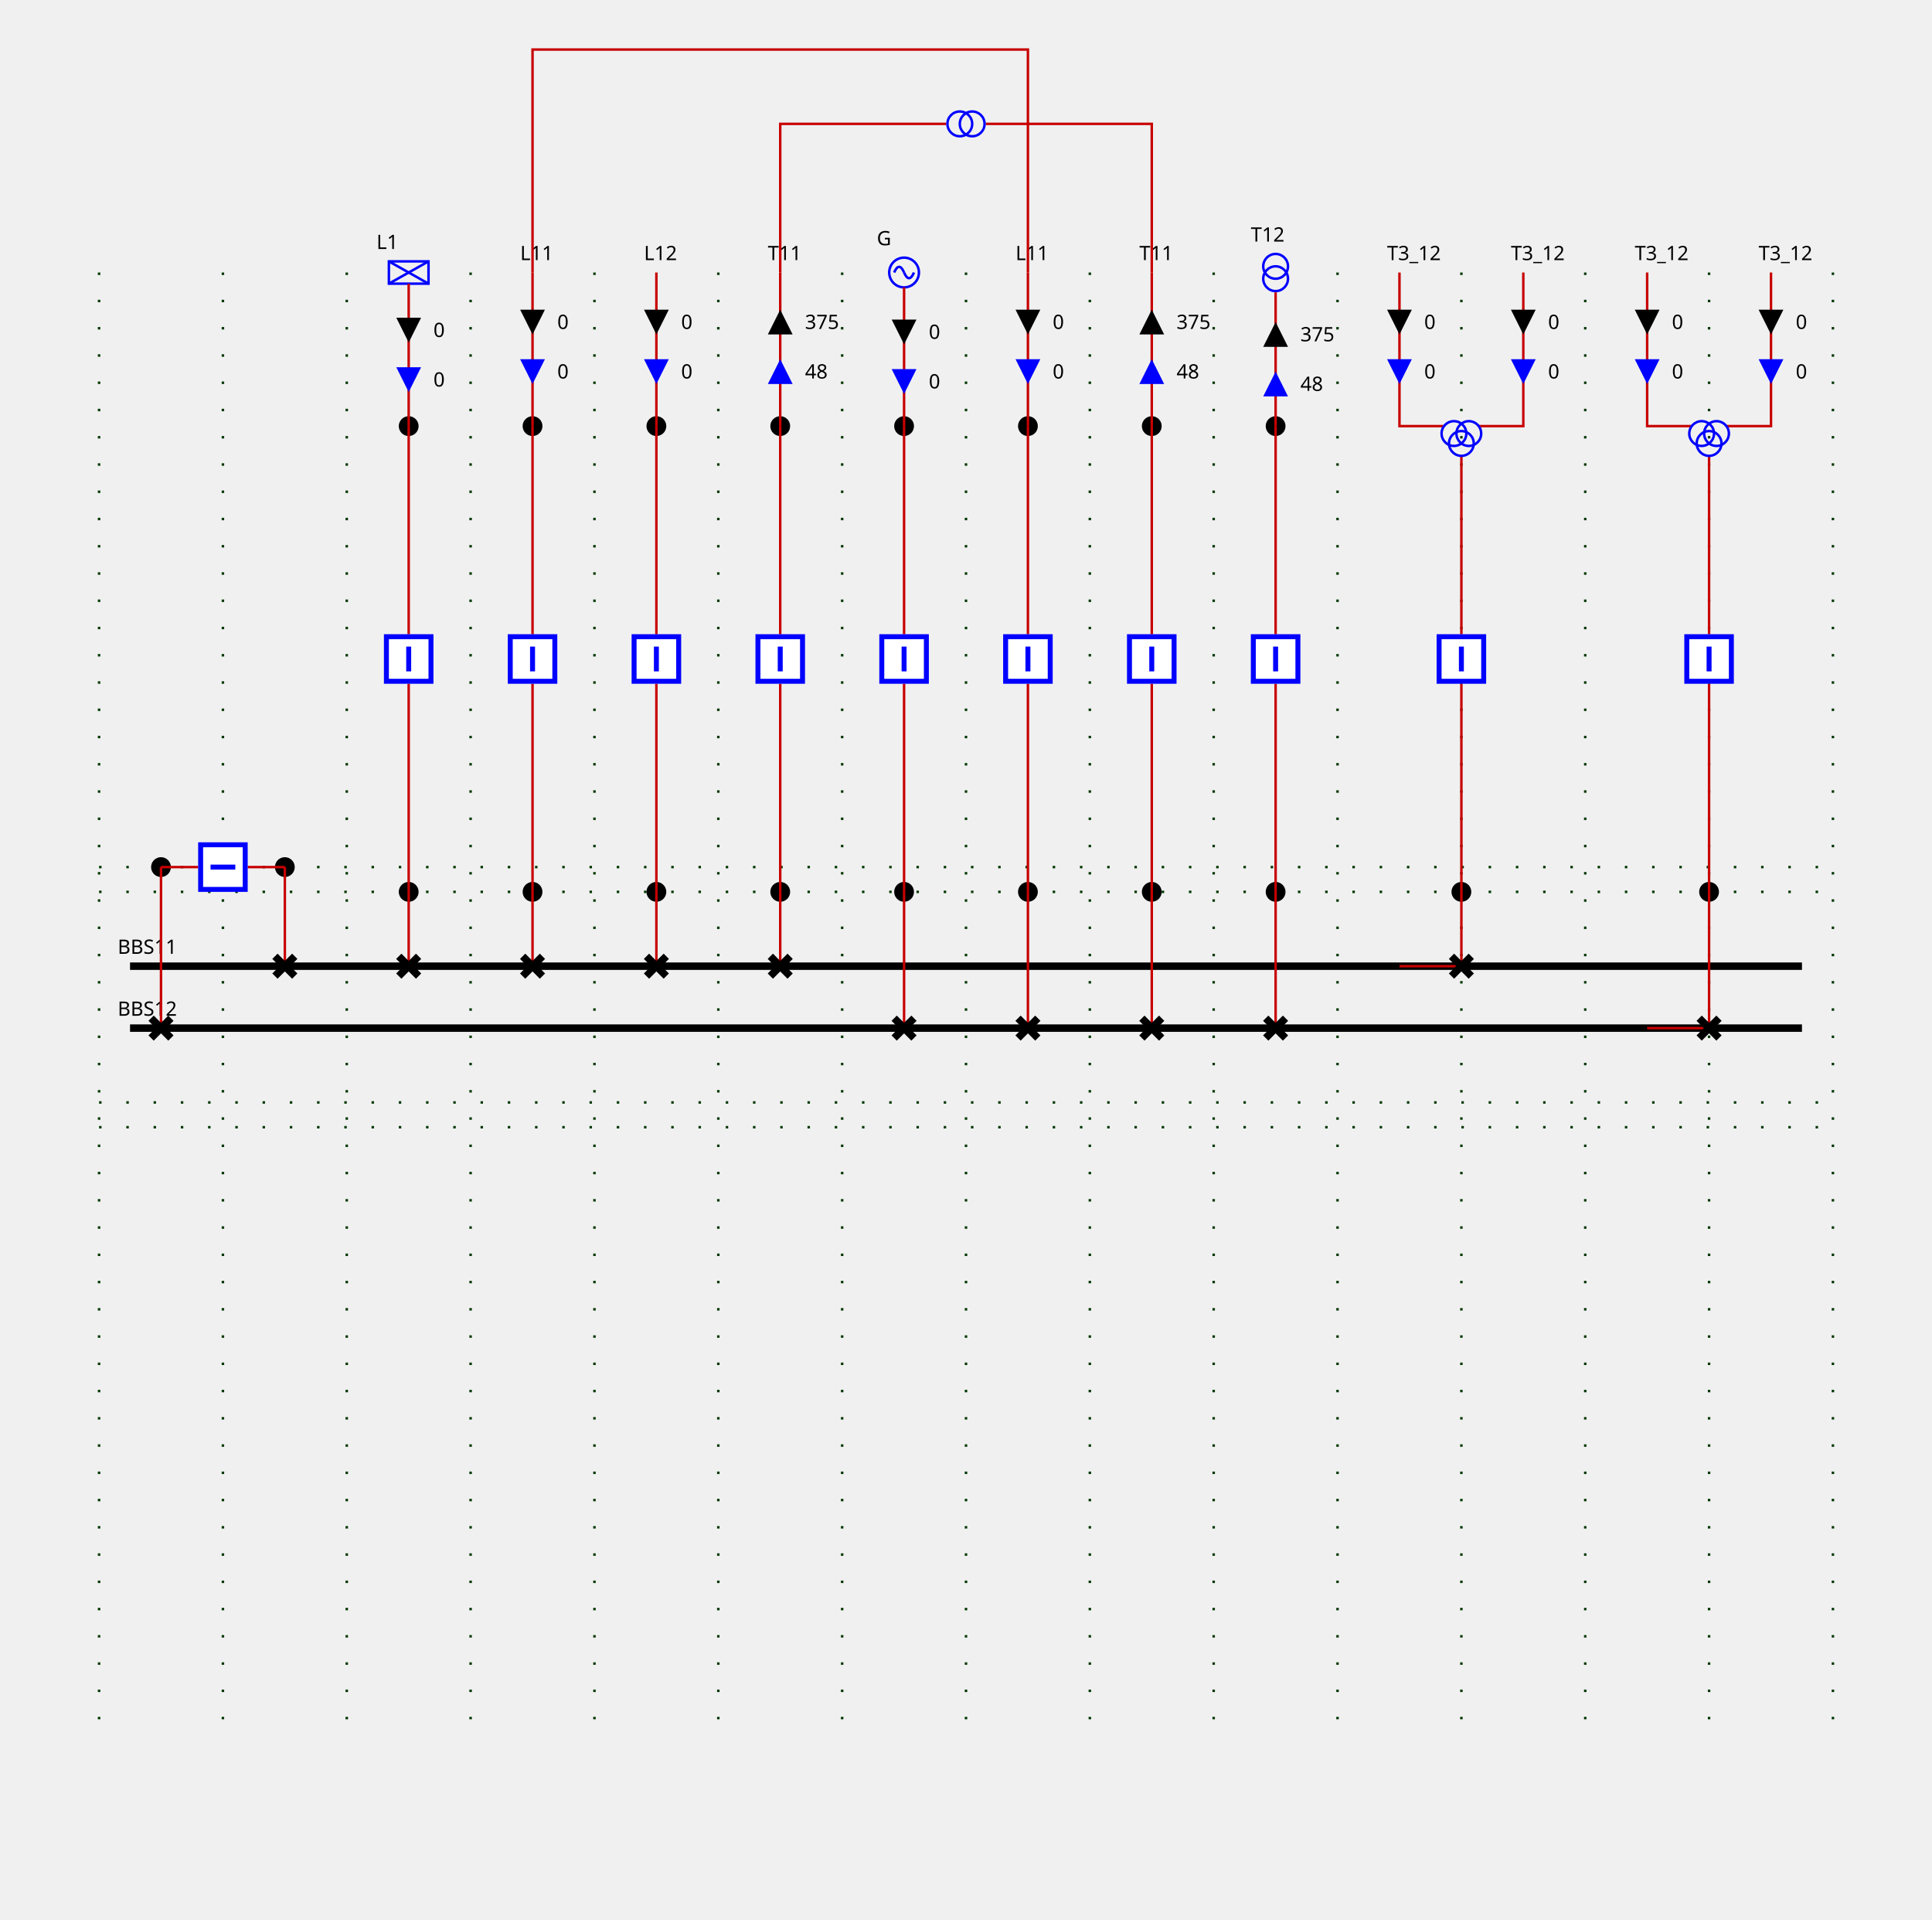
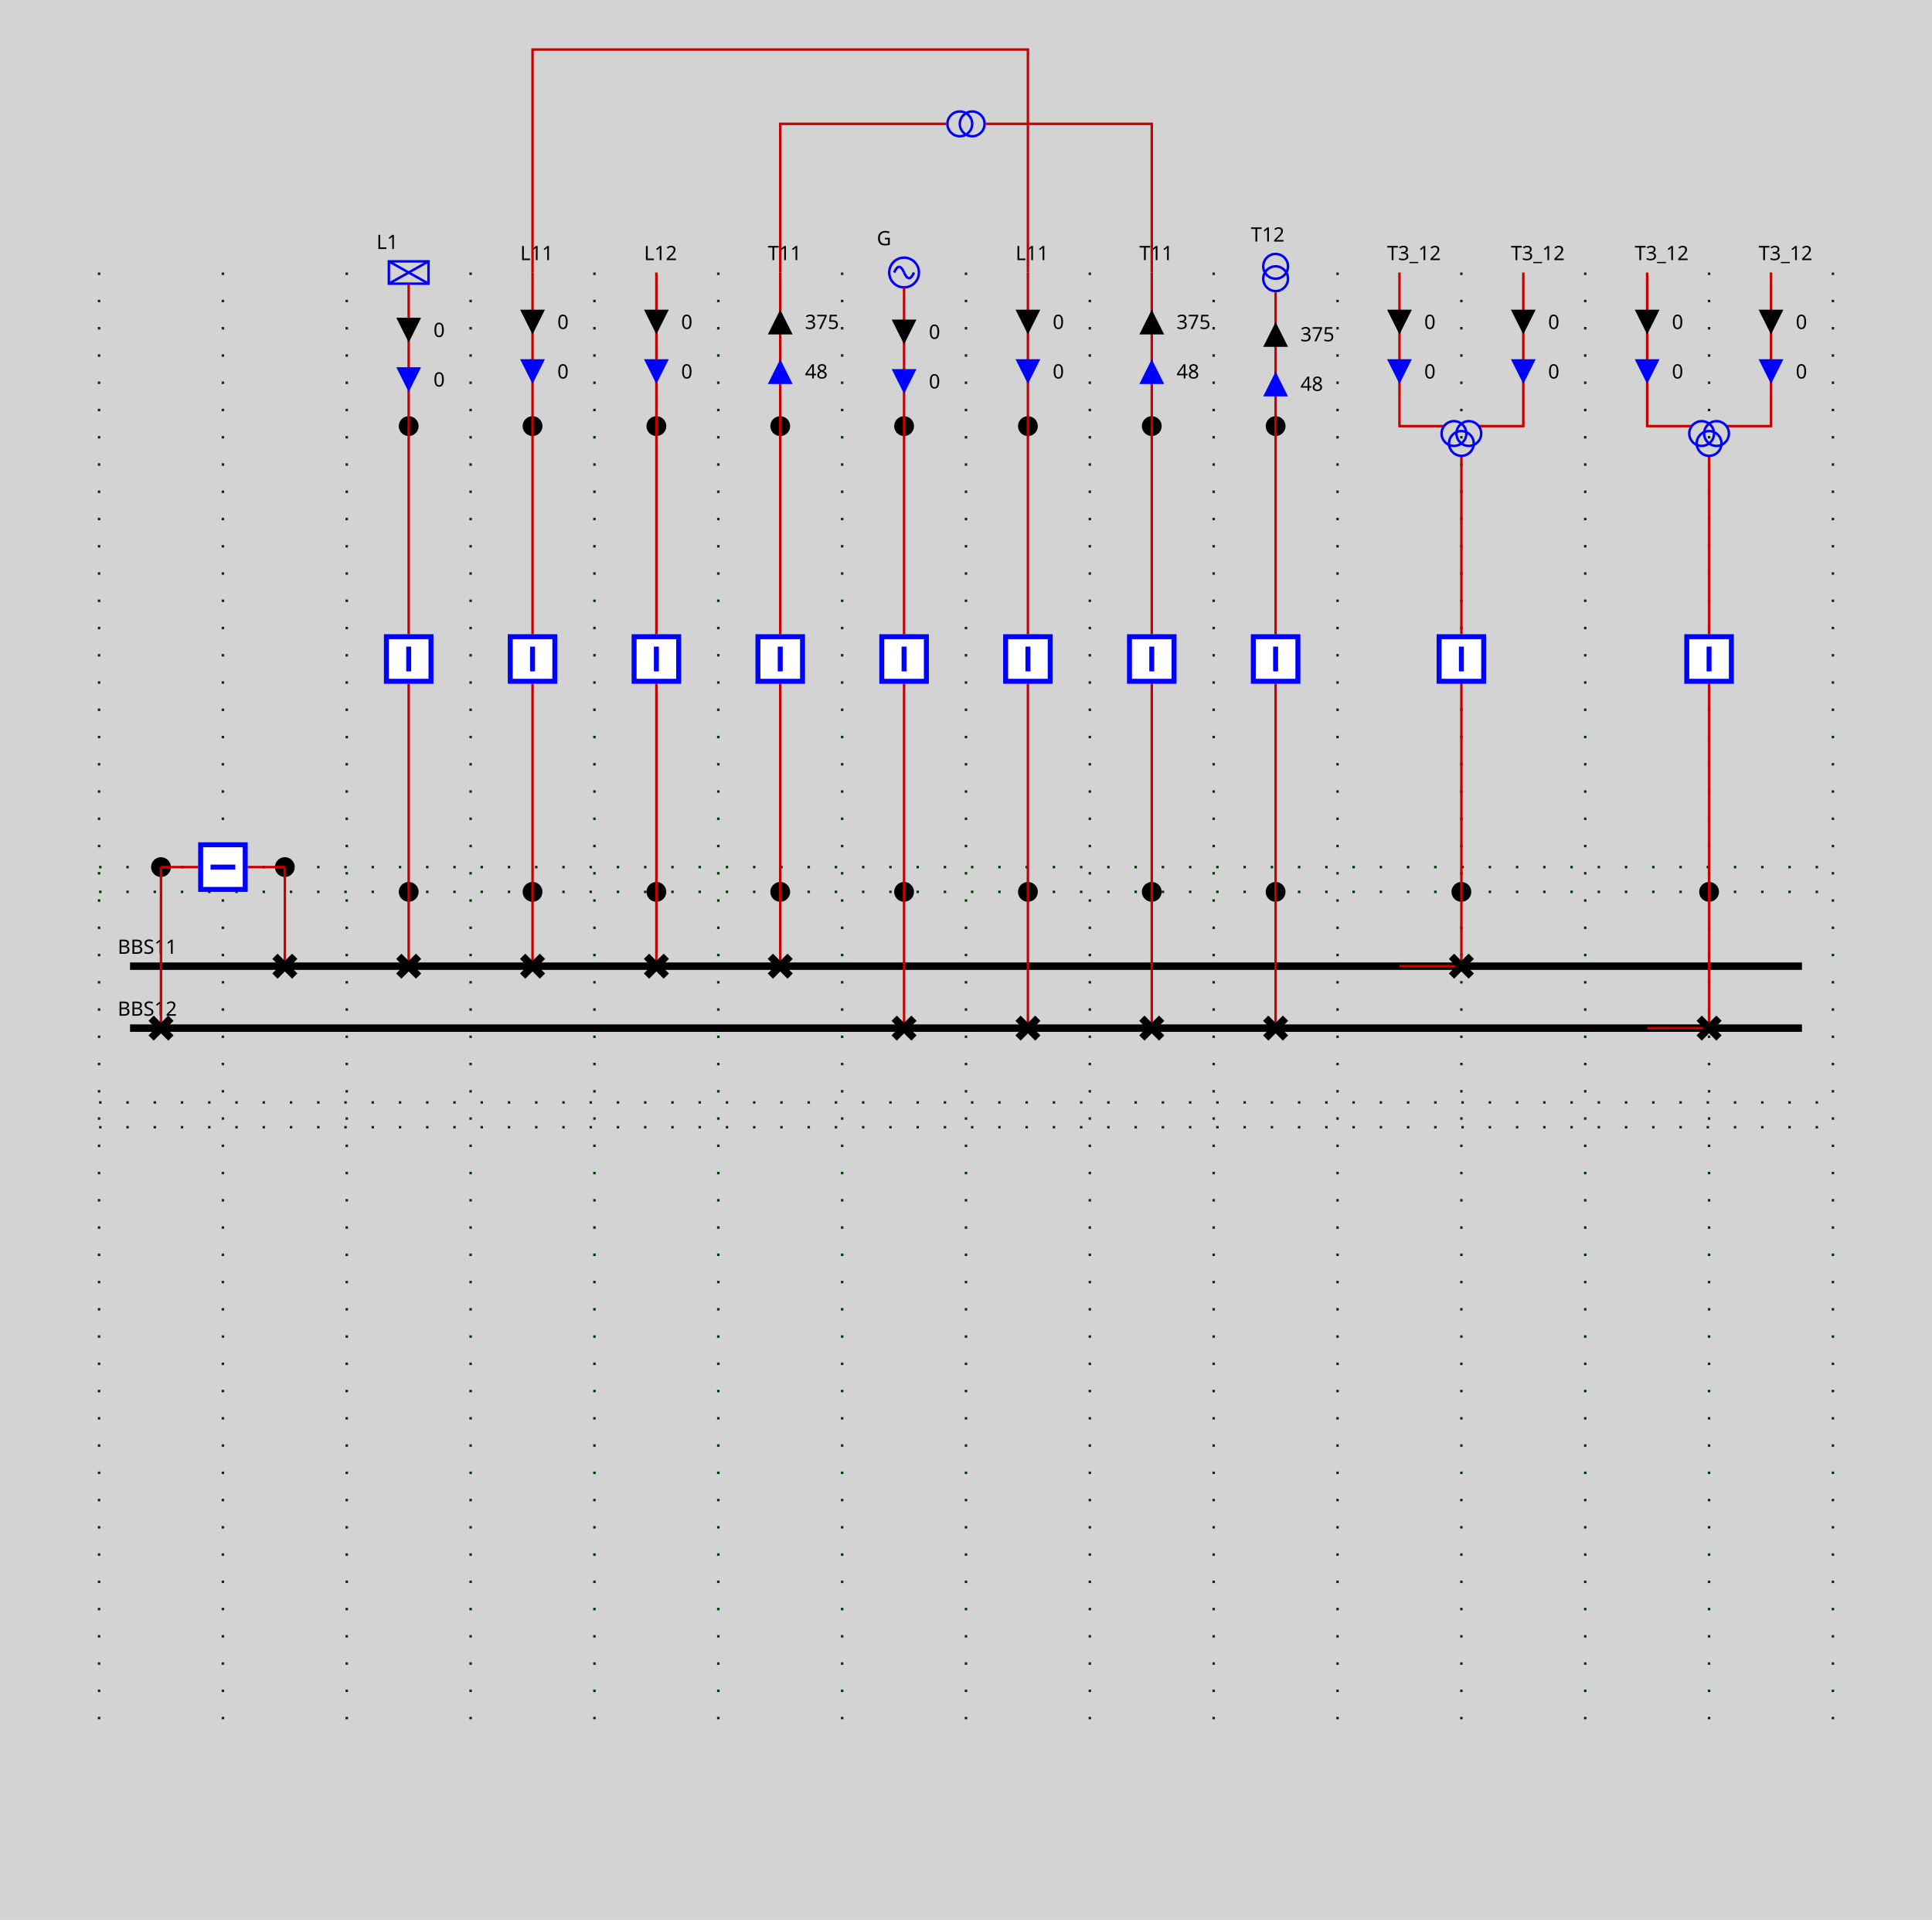
<svg xmlns="http://www.w3.org/2000/svg" height="775.0" viewBox="0 0 780.0 775.0" width="780.0">
  <style>
        
.sld-up .sld-arrow-down {visibility: hidden}
.sld-down .sld-arrow-up {visibility: hidden}
.sld-closed .sld-sw-open {visibility: hidden}
.sld-open .sld-sw-closed {visibility: hidden}
.sld-hidden-node {visibility: hidden}
polyline {fill: none}
.sld-top-feeder .sld-label {dominant-baseline: auto}
.sld-bottom-feeder .sld-label {dominant-baseline: hanging}
.sld-arrow-p .sld-label {dominant-baseline: middle}
.sld-arrow-q .sld-label {dominant-baseline: middle}
.sld-constant-color {stroke: blue; fill: none}
.sld-wire.sld-constant-color {stroke: #c80000}
.sld-node.sld-constant-color {stroke: none; fill: black}
.sld-bus-connection.sld-constant-color {stroke: black}
.sld-busbar-section.sld-constant-color {stroke: black}
.sld-disconnector.sld-constant-color {stroke: black}
.sld-label {stroke: none; fill: black}
+ .sld-frame {fill: lightgrey}
.sld-busbar-section {stroke-width: 3}
.sld-breaker {stroke-width: 2; fill:white}
.sld-disconnector {stroke-width: 3}
.sld-bus-connection {stroke-width: 4}
.sld-vsc {font-size: 7.43px}
.sld-grid {stroke: #003700; stroke-dasharray: 1,10}
.sld-arrow-p {fill:black}
.sld-arrow-q {fill:blue}
.sld-label {font: 8px "Verdana"}
.sld-graph-label {font: 12px "Verdana"}
.sld-flash {stroke: none; fill: black}
.sld-lock {stroke: none; fill: black}


    </style>
+   <rect class="sld-frame" height="100%" width="100%" />
  <g>
    <g class="sld-grid" id="GRID_VL1">
      <line x1="40.0" x2="40.0" y1="110.0" y2="695.0" />
      <line x1="90.0" x2="90.0" y1="110.0" y2="695.0" />
      <line x1="140.0" x2="140.0" y1="110.0" y2="695.0" />
      <line x1="190.0" x2="190.0" y1="110.0" y2="695.0" />
      <line x1="240.0" x2="240.0" y1="110.0" y2="695.0" />
      <line x1="290.0" x2="290.0" y1="110.0" y2="695.0" />
      <line x1="340.0" x2="340.0" y1="110.0" y2="695.0" />
      <line x1="390.0" x2="390.0" y1="110.0" y2="695.0" />
      <line x1="440.0" x2="440.0" y1="110.0" y2="695.0" />
      <line x1="490.0" x2="490.0" y1="110.0" y2="695.0" />
      <line x1="540.0" x2="540.0" y1="110.0" y2="695.0" />
      <line x1="590.0" x2="590.0" y1="110.0" y2="695.0" />
      <line x1="640.0" x2="640.0" y1="110.0" y2="695.0" />
      <line x1="690.0" x2="690.0" y1="110.0" y2="695.0" />
      <line x1="740.0" x2="740.0" y1="110.0" y2="695.0" />
      <line x1="40.0" x2="740.0" y1="360.0" y2="360.0" />
      <line x1="40.0" x2="740.0" y1="445.0" y2="445.0" />
      <line x1="40.0" x2="740.0" y1="350.0" y2="350.0" />
      <line x1="40.0" x2="740.0" y1="455.0" y2="455.0" />
    </g>
    <g class="sld-busbar-section sld-constant-color" id="idBBS11" transform="translate(52.5,390.0)">
      <line x1="0" x2="675.0" y1="0" y2="0" />
      <text class="sld-label" id="BBS11_NW_LABEL" x="-5.0" y="-5.0">BBS11</text>
    </g>
    <g class="sld-busbar-section sld-constant-color" id="idBBS12" transform="translate(52.5,415.0)">
      <line x1="0" x2="675.0" y1="0" y2="0" />
      <text class="sld-label" id="BBS12_NW_LABEL" x="-5.0" y="-5.0">BBS12</text>
    </g>
    <g class="cell idINTERN_32_0" id="idINTERN_32_0">
      <g class="sld-node sld-constant-color" id="idINTERNAL_95_VL1_95_D10" transform="translate(111.0,346.0)">
        <circle cx="4" cy="4" r="4" />
      </g>
      <g class="sld-node sld-constant-color" id="idINTERNAL_95_VL1_95_D20" transform="translate(61.0,346.0)">
        <circle cx="4" cy="4" r="4" />
      </g>
      <g class="sld-wire sld-constant-color" id="_95_VL1_95_BBS11_95_D10">
        <polyline points="115.0,390.0,115.0,390.0" />
      </g>
      <g class="sld-wire sld-constant-color" id="_95_VL1_95_D10_95_INTERNAL_95_VL1_95_D10">
        <polyline points="115.0,390.0,115.0,350.0" />
      </g>
      <g class="sld-wire sld-constant-color" id="_95_VL1_95_BR1_95_INTERNAL_95_VL1_95_D10">
        <polyline points="100.0,350.0,115.0,350.0" />
      </g>
      <g class="sld-wire sld-constant-color" id="_95_VL1_95_BR1_95_INTERNAL_95_VL1_95_D20">
        <polyline points="80.0,350.0,65.0,350.0" />
      </g>
      <g class="sld-wire sld-constant-color" id="_95_VL1_95_D20_95_INTERNAL_95_VL1_95_D20">
        <polyline points="65.0,415.0,65.0,350.0" />
      </g>
      <g class="sld-wire sld-constant-color" id="_95_VL1_95_D20_95_BBS12">
        <polyline points="65.0,415.0,65.0,415.0" />
      </g>
      <g class="sld-disconnector sld-constant-color sld-closed" id="idD10" transform="translate(111.0,386.0)">
        <path class="sld-sw-closed" d="M0,0 8,8 M8,0 0,8" />
        <path class="sld-sw-open" d="M8,0 0,8" />
      </g>
      <g class="sld-breaker sld-constant-color sld-closed" id="idBR1" transform="translate(80.0,340.0)">
        <path class="sld-sw-closed" d="M1,1 V19 H19 V1z M10,5 V15" transform="rotate(90.0,10.0,10.0)" />
        <path class="sld-sw-open" d="M1,1 V19 H19 V1z M5,10 H15" transform="rotate(90.0,10.0,10.0)" />
      </g>
      <g class="sld-disconnector sld-constant-color sld-closed" id="idD20" transform="translate(61.0,411.0)">
        <path class="sld-sw-closed" d="M0,0 8,8 M8,0 0,8" />
        <path class="sld-sw-open" d="M8,0 0,8" />
      </g>
    </g>
    <g class="cell idEXTERN_32_1" id="idEXTERN_32_1">
      <g class="sld-node sld-constant-color" id="idINTERNAL_95_VL1_95_D11" transform="translate(161.0,356.0)">
        <circle cx="4" cy="4" r="4" />
      </g>
      <g class="sld-node sld-constant-color" id="idINTERNAL_95_VL1_95_L1" transform="translate(161.0,168.0)">
        <circle cx="4" cy="4" r="4" />
      </g>
      <g class="sld-load sld-top-feeder sld-constant-color" id="idL1" transform="translate(157.0,105.5)">
        <rect height="9" width="16" />
        <line x1="0" x2="16" y1="0" y2="9" />
        <line x1="16" x2="0" y1="0" y2="9" />
        <text class="sld-label" id="L1_N_LABEL" x="-5.0" y="-5.0">L1</text>
      </g>
      <g class="sld-wire sld-constant-color" id="_95_VL1_95_BBS11_95_D11">
        <polyline points="165.0,390.0,165.0,390.0" />
      </g>
      <g class="sld-wire sld-constant-color" id="_95_VL1_95_D11_95_INTERNAL_95_VL1_95_D11">
        <polyline points="165.0,390.0,165.0,360.0" />
      </g>
      <g class="sld-wire sld-constant-color" id="_95_VL1_95_BR12_95_INTERNAL_95_VL1_95_D11">
        <polyline points="165.0,276.0,165.0,360.0" />
      </g>
      <g class="sld-wire sld-constant-color" id="_95_VL1_95_BR12_95_INTERNAL_95_VL1_95_L1">
        <polyline points="165.0,256.0,165.0,172.0" />
      </g>
      <g class="sld-wire sld-constant-color" id="_95_VL1_95_INTERNAL_95_VL1_95_L1_95_L1">
        <polyline points="165.0,172.0,165.0,114.5" />
      </g>
      <g class="sld-arrow-p sld-down" id="_95_VL1_95_INTERNAL_95_VL1_95_L1_95_L1_ARROW1" transform="translate(160.0,128.25)">
        <polygon class="sld-arrow-down" points="0,0 10,0 5,10" />
        <polygon class="sld-arrow-up" points="5,0 10,10 0,10" />
        <text class="sld-label" x="15.0" y="5.0">0</text>
      </g>
      <g class="sld-arrow-q sld-down" id="_95_VL1_95_INTERNAL_95_VL1_95_L1_95_L1_ARROW2" transform="translate(160.0,148.25)">
        <polygon class="sld-arrow-down" points="0,0 10,0 5,10" />
        <polygon class="sld-arrow-up" points="5,0 10,10 0,10" />
        <text class="sld-label" x="15.0" y="5.0">0</text>
      </g>
      <g class="sld-disconnector sld-constant-color sld-closed" id="idD11" transform="translate(161.0,386.0)">
        <path class="sld-sw-closed" d="M0,0 8,8 M8,0 0,8" />
        <path class="sld-sw-open" d="M8,0 0,8" />
      </g>
      <g class="sld-breaker sld-constant-color sld-closed" id="idBR12" transform="translate(155.0,256.0)">
        <path class="sld-sw-closed" d="M1,1 V19 H19 V1z M10,5 V15" />
        <path class="sld-sw-open" d="M1,1 V19 H19 V1z M5,10 H15" />
      </g>
    </g>
    <g class="cell idEXTERN_32_2" id="idEXTERN_32_2">
      <g class="sld-node sld-constant-color" id="idINTERNAL_95_VL1_95_D13" transform="translate(211.0,356.0)">
        <circle cx="4" cy="4" r="4" />
      </g>
      <g class="sld-node sld-constant-color" id="idINTERNAL_95_VL1_95_L11_95_ONE" transform="translate(211.0,168.0)">
        <circle cx="4" cy="4" r="4" />
      </g>
      <g class="sld-top-feeder sld-constant-color" id="idL11_95_ONE" transform="translate(215.0,110.0)">
        <text class="sld-label" id="L11_ONE_N_LABEL" x="-5.0" y="-5.0">L11</text>
      </g>
      <g class="sld-wire sld-constant-color" id="_95_VL1_95_BBS11_95_D13">
        <polyline points="215.0,390.0,215.0,390.0" />
      </g>
      <g class="sld-wire sld-constant-color" id="_95_VL1_95_D13_95_INTERNAL_95_VL1_95_D13">
        <polyline points="215.0,390.0,215.0,360.0" />
      </g>
      <g class="sld-wire sld-constant-color" id="_95_VL1_95_BR14_95_INTERNAL_95_VL1_95_D13">
        <polyline points="215.0,276.0,215.0,360.0" />
      </g>
      <g class="sld-wire sld-constant-color" id="_95_VL1_95_BR14_95_INTERNAL_95_VL1_95_L11_95_ONE">
        <polyline points="215.0,256.0,215.0,172.0" />
      </g>
      <g class="sld-wire sld-constant-color" id="_95_VL1_95_INTERNAL_95_VL1_95_L11_95_ONE_95_L11_95_ONE">
        <polyline points="215.0,172.0,215.0,110.0" />
      </g>
      <g class="sld-arrow-p sld-down" id="_95_VL1_95_INTERNAL_95_VL1_95_L11_95_ONE_95_L11_95_ONE_ARROW1" transform="translate(210.0,125.0)">
        <polygon class="sld-arrow-down" points="0,0 10,0 5,10" />
        <polygon class="sld-arrow-up" points="5,0 10,10 0,10" />
        <text class="sld-label" x="15.0" y="5.0">0</text>
      </g>
      <g class="sld-arrow-q sld-down" id="_95_VL1_95_INTERNAL_95_VL1_95_L11_95_ONE_95_L11_95_ONE_ARROW2" transform="translate(210.0,145.0)">
        <polygon class="sld-arrow-down" points="0,0 10,0 5,10" />
        <polygon class="sld-arrow-up" points="5,0 10,10 0,10" />
        <text class="sld-label" x="15.0" y="5.0">0</text>
      </g>
      <g class="sld-disconnector sld-constant-color sld-closed" id="idD13" transform="translate(211.0,386.0)">
        <path class="sld-sw-closed" d="M0,0 8,8 M8,0 0,8" />
        <path class="sld-sw-open" d="M8,0 0,8" />
      </g>
      <g class="sld-breaker sld-constant-color sld-closed" id="idBR14" transform="translate(205.0,256.0)">
        <path class="sld-sw-closed" d="M1,1 V19 H19 V1z M10,5 V15" />
        <path class="sld-sw-open" d="M1,1 V19 H19 V1z M5,10 H15" />
      </g>
    </g>
    <g class="cell idEXTERN_32_3" id="idEXTERN_32_3">
      <g class="sld-node sld-constant-color" id="idINTERNAL_95_VL1_95_D15" transform="translate(261.0,356.0)">
        <circle cx="4" cy="4" r="4" />
      </g>
      <g class="sld-node sld-constant-color" id="idINTERNAL_95_VL1_95_L12_95_ONE" transform="translate(261.0,168.0)">
        <circle cx="4" cy="4" r="4" />
      </g>
      <g class="sld-top-feeder sld-constant-color" id="idL12_95_ONE" transform="translate(265.0,110.0)">
        <text class="sld-label" id="L12_ONE_N_LABEL" x="-5.0" y="-5.0">L12</text>
      </g>
      <g class="sld-wire sld-constant-color" id="_95_VL1_95_BBS11_95_D15">
        <polyline points="265.0,390.0,265.0,390.0" />
      </g>
      <g class="sld-wire sld-constant-color" id="_95_VL1_95_D15_95_INTERNAL_95_VL1_95_D15">
        <polyline points="265.0,390.0,265.0,360.0" />
      </g>
      <g class="sld-wire sld-constant-color" id="_95_VL1_95_BR16_95_INTERNAL_95_VL1_95_D15">
        <polyline points="265.0,276.0,265.0,360.0" />
      </g>
      <g class="sld-wire sld-constant-color" id="_95_VL1_95_BR16_95_INTERNAL_95_VL1_95_L12_95_ONE">
        <polyline points="265.0,256.0,265.0,172.0" />
      </g>
      <g class="sld-wire sld-constant-color" id="_95_VL1_95_INTERNAL_95_VL1_95_L12_95_ONE_95_L12_95_ONE">
        <polyline points="265.0,172.0,265.0,110.0" />
      </g>
      <g class="sld-arrow-p sld-down" id="_95_VL1_95_INTERNAL_95_VL1_95_L12_95_ONE_95_L12_95_ONE_ARROW1" transform="translate(260.0,125.0)">
        <polygon class="sld-arrow-down" points="0,0 10,0 5,10" />
        <polygon class="sld-arrow-up" points="5,0 10,10 0,10" />
        <text class="sld-label" x="15.0" y="5.0">0</text>
      </g>
      <g class="sld-arrow-q sld-down" id="_95_VL1_95_INTERNAL_95_VL1_95_L12_95_ONE_95_L12_95_ONE_ARROW2" transform="translate(260.0,145.0)">
        <polygon class="sld-arrow-down" points="0,0 10,0 5,10" />
        <polygon class="sld-arrow-up" points="5,0 10,10 0,10" />
        <text class="sld-label" x="15.0" y="5.0">0</text>
      </g>
      <g class="sld-disconnector sld-constant-color sld-closed" id="idD15" transform="translate(261.0,386.0)">
        <path class="sld-sw-closed" d="M0,0 8,8 M8,0 0,8" />
        <path class="sld-sw-open" d="M8,0 0,8" />
      </g>
      <g class="sld-breaker sld-constant-color sld-closed" id="idBR16" transform="translate(255.0,256.0)">
        <path class="sld-sw-closed" d="M1,1 V19 H19 V1z M10,5 V15" />
        <path class="sld-sw-open" d="M1,1 V19 H19 V1z M5,10 H15" />
      </g>
    </g>
    <g class="cell idEXTERN_32_4" id="idEXTERN_32_4">
      <g class="sld-node sld-constant-color" id="idINTERNAL_95_VL1_95_D17" transform="translate(311.0,356.0)">
        <circle cx="4" cy="4" r="4" />
      </g>
      <g class="sld-node sld-constant-color" id="idINTERNAL_95_VL1_95_T11_95_ONE" transform="translate(311.0,168.0)">
        <circle cx="4" cy="4" r="4" />
      </g>
      <g class="sld-top-feeder sld-constant-color" id="idT11_95_ONE" transform="translate(315.0,110.0)">
        <text class="sld-label" id="T11_ONE_N_LABEL" x="-5.0" y="-5.0">T11</text>
      </g>
      <g class="sld-wire sld-constant-color" id="_95_VL1_95_BBS11_95_D17">
        <polyline points="315.0,390.0,315.0,390.0" />
      </g>
      <g class="sld-wire sld-constant-color" id="_95_VL1_95_D17_95_INTERNAL_95_VL1_95_D17">
        <polyline points="315.0,390.0,315.0,360.0" />
      </g>
      <g class="sld-wire sld-constant-color" id="_95_VL1_95_BR18_95_INTERNAL_95_VL1_95_D17">
        <polyline points="315.0,276.0,315.0,360.0" />
      </g>
      <g class="sld-wire sld-constant-color" id="_95_VL1_95_BR18_95_INTERNAL_95_VL1_95_T11_95_ONE">
        <polyline points="315.0,256.0,315.0,172.0" />
      </g>
      <g class="sld-wire sld-constant-color" id="_95_VL1_95_INTERNAL_95_VL1_95_T11_95_ONE_95_T11_95_ONE">
        <polyline points="315.0,172.0,315.0,110.0" />
      </g>
      <g class="sld-arrow-p sld-up" id="_95_VL1_95_INTERNAL_95_VL1_95_T11_95_ONE_95_T11_95_ONE_ARROW1" transform="translate(310.0,125.0)">
        <polygon class="sld-arrow-down" points="0,0 10,0 5,10" />
        <polygon class="sld-arrow-up" points="5,0 10,10 0,10" />
        <text class="sld-label" x="15.0" y="5.0">375</text>
      </g>
      <g class="sld-arrow-q sld-up" id="_95_VL1_95_INTERNAL_95_VL1_95_T11_95_ONE_95_T11_95_ONE_ARROW2" transform="translate(310.0,145.0)">
        <polygon class="sld-arrow-down" points="0,0 10,0 5,10" />
        <polygon class="sld-arrow-up" points="5,0 10,10 0,10" />
        <text class="sld-label" x="15.0" y="5.0">48</text>
      </g>
      <g class="sld-disconnector sld-constant-color sld-closed" id="idD17" transform="translate(311.0,386.0)">
        <path class="sld-sw-closed" d="M0,0 8,8 M8,0 0,8" />
        <path class="sld-sw-open" d="M8,0 0,8" />
      </g>
      <g class="sld-breaker sld-constant-color sld-closed" id="idBR18" transform="translate(305.0,256.0)">
        <path class="sld-sw-closed" d="M1,1 V19 H19 V1z M10,5 V15" />
        <path class="sld-sw-open" d="M1,1 V19 H19 V1z M5,10 H15" />
      </g>
    </g>
    <g class="cell idEXTERN_32_5" id="idEXTERN_32_5">
      <g class="sld-node sld-constant-color" id="idINTERNAL_95_VL1_95_D19" transform="translate(586.0,356.0)">
        <circle cx="4" cy="4" r="4" />
      </g>
      <g class="sld-top-feeder sld-constant-color" id="idT3_95_12_95_TWO" transform="translate(565.0,110.0)">
        <text class="sld-label" id="T3_12_TWO_N_LABEL" x="-5.0" y="-5.0">T3_12</text>
      </g>
      <g class="sld-top-feeder sld-constant-color" id="idT3_95_12_95_THREE" transform="translate(615.0,110.0)">
        <text class="sld-label" id="T3_12_THREE_N_LABEL" x="-5.0" y="-5.0">T3_12</text>
      </g>
      <g class="sld-wire sld-constant-color" id="_95_VL1_95_BBS11_95_D19">
        <polyline points="565.0,390.0,590.0,390.0" />
      </g>
      <g class="sld-wire sld-constant-color" id="_95_VL1_95_D19_95_INTERNAL_95_VL1_95_D19">
        <polyline points="590.0,390.0,590.0,360.0" />
      </g>
      <g class="sld-wire sld-constant-color" id="_95_VL1_95_BR20_95_INTERNAL_95_VL1_95_D19">
        <polyline points="590.0,276.0,590.0,360.0" />
      </g>
      <g class="sld-wire sld-constant-color" id="_95_VL1_95_BR20_95_T3_95_12">
        <polyline points="590.0,256.0,590.0,184.0" />
      </g>
      <g class="sld-wire sld-constant-color" id="_95_VL1_95_T3_95_12_95_T3_95_12_95_TWO">
        <polyline points="583.0,172.0,565.0,172.0,565.0,110.0" />
      </g>
      <g class="sld-arrow-p sld-down" id="_95_VL1_95_T3_95_12_95_T3_95_12_95_TWO_ARROW1" transform="translate(560.0,125.0)">
        <polygon class="sld-arrow-down" points="0,0 10,0 5,10" />
        <polygon class="sld-arrow-up" points="5,0 10,10 0,10" />
        <text class="sld-label" x="15.0" y="5.0">0</text>
      </g>
      <g class="sld-arrow-q sld-down" id="_95_VL1_95_T3_95_12_95_T3_95_12_95_TWO_ARROW2" transform="translate(560.0,145.0)">
        <polygon class="sld-arrow-down" points="0,0 10,0 5,10" />
        <polygon class="sld-arrow-up" points="5,0 10,10 0,10" />
        <text class="sld-label" x="15.0" y="5.0">0</text>
      </g>
      <g class="sld-wire sld-constant-color" id="_95_VL1_95_T3_95_12_95_T3_95_12_95_THREE">
        <polyline points="597.0,172.0,615.0,172.0,615.0,110.0" />
      </g>
      <g class="sld-arrow-p sld-down" id="_95_VL1_95_T3_95_12_95_T3_95_12_95_THREE_ARROW1" transform="translate(610.0,125.0)">
        <polygon class="sld-arrow-down" points="0,0 10,0 5,10" />
        <polygon class="sld-arrow-up" points="5,0 10,10 0,10" />
        <text class="sld-label" x="15.0" y="5.0">0</text>
      </g>
      <g class="sld-arrow-q sld-down" id="_95_VL1_95_T3_95_12_95_T3_95_12_95_THREE_ARROW2" transform="translate(610.0,145.0)">
        <polygon class="sld-arrow-down" points="0,0 10,0 5,10" />
        <polygon class="sld-arrow-up" points="5,0 10,10 0,10" />
        <text class="sld-label" x="15.0" y="5.0">0</text>
      </g>
      <g class="sld-disconnector sld-constant-color sld-closed" id="idD19" transform="translate(586.0,386.0)">
        <path class="sld-sw-closed" d="M0,0 8,8 M8,0 0,8" />
        <path class="sld-sw-open" d="M8,0 0,8" />
      </g>
      <g class="sld-breaker sld-constant-color sld-closed" id="idBR20" transform="translate(580.0,256.0)">
        <path class="sld-sw-closed" d="M1,1 V19 H19 V1z M10,5 V15" />
        <path class="sld-sw-open" d="M1,1 V19 H19 V1z M5,10 H15" />
      </g>
      <g class="sld-three-wt sld-constant-color" id="idT3_95_12" transform="translate(582.0,160.0)">
        <circle cx="5" cy="15" r="5" />
        <circle cx="11" cy="15" r="5" />
        <circle cx="8" cy="19" r="5" />
      </g>
    </g>
    <g class="cell idEXTERN_32_6" id="idEXTERN_32_6">
      <g class="sld-node sld-constant-color" id="idINTERNAL_95_VL1_95_D21" transform="translate(361.0,356.0)">
        <circle cx="4" cy="4" r="4" />
      </g>
      <g class="sld-node sld-constant-color" id="idINTERNAL_95_VL1_95_G" transform="translate(361.0,168.0)">
        <circle cx="4" cy="4" r="4" />
      </g>
      <g class="sld-generator sld-top-feeder sld-constant-color" id="idG" transform="translate(359.0,104.0)">
        <circle cx="6" cy="6" r="6" />
        <path d="M6,6 A 6 40 0 0 0 2,6" />
        <path d="M6,6 A 6 40 0 0 0 10,6" />
        <text class="sld-label" id="G_N_LABEL" x="-5.0" y="-5.0">G</text>
      </g>
      <g class="sld-wire sld-constant-color" id="_95_VL1_95_BBS12_95_D21">
        <polyline points="365.0,415.0,365.0,415.0" />
      </g>
      <g class="sld-wire sld-constant-color" id="_95_VL1_95_D21_95_INTERNAL_95_VL1_95_D21">
        <polyline points="365.0,415.0,365.0,360.0" />
      </g>
      <g class="sld-wire sld-constant-color" id="_95_VL1_95_BR22_95_INTERNAL_95_VL1_95_D21">
        <polyline points="365.0,276.0,365.0,360.0" />
      </g>
      <g class="sld-wire sld-constant-color" id="_95_VL1_95_BR22_95_INTERNAL_95_VL1_95_G">
        <polyline points="365.0,256.0,365.0,172.0" />
      </g>
      <g class="sld-wire sld-constant-color" id="_95_VL1_95_INTERNAL_95_VL1_95_G_95_G">
        <polyline points="365.0,172.0,365.0,116.0" />
      </g>
      <g class="sld-arrow-p sld-down" id="_95_VL1_95_INTERNAL_95_VL1_95_G_95_G_ARROW1" transform="translate(360.0,129.0)">
        <polygon class="sld-arrow-down" points="0,0 10,0 5,10" />
        <polygon class="sld-arrow-up" points="5,0 10,10 0,10" />
        <text class="sld-label" x="15.0" y="5.0">0</text>
      </g>
      <g class="sld-arrow-q sld-down" id="_95_VL1_95_INTERNAL_95_VL1_95_G_95_G_ARROW2" transform="translate(360.0,149.0)">
        <polygon class="sld-arrow-down" points="0,0 10,0 5,10" />
        <polygon class="sld-arrow-up" points="5,0 10,10 0,10" />
        <text class="sld-label" x="15.0" y="5.0">0</text>
      </g>
      <g class="sld-disconnector sld-constant-color sld-closed" id="idD21" transform="translate(361.0,411.0)">
        <path class="sld-sw-closed" d="M0,0 8,8 M8,0 0,8" />
        <path class="sld-sw-open" d="M8,0 0,8" />
      </g>
      <g class="sld-breaker sld-constant-color sld-closed" id="idBR22" transform="translate(355.0,256.0)">
        <path class="sld-sw-closed" d="M1,1 V19 H19 V1z M10,5 V15" />
        <path class="sld-sw-open" d="M1,1 V19 H19 V1z M5,10 H15" />
      </g>
    </g>
    <g class="cell idEXTERN_32_7" id="idEXTERN_32_7">
      <g class="sld-node sld-constant-color" id="idINTERNAL_95_VL1_95_D23" transform="translate(411.0,356.0)">
        <circle cx="4" cy="4" r="4" />
      </g>
      <g class="sld-node sld-constant-color" id="idINTERNAL_95_VL1_95_L11_95_TWO" transform="translate(411.0,168.0)">
        <circle cx="4" cy="4" r="4" />
      </g>
      <g class="sld-top-feeder sld-constant-color" id="idL11_95_TWO" transform="translate(415.0,110.0)">
        <text class="sld-label" id="L11_TWO_N_LABEL" x="-5.0" y="-5.0">L11</text>
      </g>
      <g class="sld-wire sld-constant-color" id="_95_VL1_95_BBS12_95_D23">
        <polyline points="415.0,415.0,415.0,415.0" />
      </g>
      <g class="sld-wire sld-constant-color" id="_95_VL1_95_D23_95_INTERNAL_95_VL1_95_D23">
        <polyline points="415.0,415.0,415.0,360.0" />
      </g>
      <g class="sld-wire sld-constant-color" id="_95_VL1_95_BR24_95_INTERNAL_95_VL1_95_D23">
        <polyline points="415.0,276.0,415.0,360.0" />
      </g>
      <g class="sld-wire sld-constant-color" id="_95_VL1_95_BR24_95_INTERNAL_95_VL1_95_L11_95_TWO">
        <polyline points="415.0,256.0,415.0,172.0" />
      </g>
      <g class="sld-wire sld-constant-color" id="_95_VL1_95_INTERNAL_95_VL1_95_L11_95_TWO_95_L11_95_TWO">
        <polyline points="415.0,172.0,415.0,110.0" />
      </g>
      <g class="sld-arrow-p sld-down" id="_95_VL1_95_INTERNAL_95_VL1_95_L11_95_TWO_95_L11_95_TWO_ARROW1" transform="translate(410.0,125.0)">
        <polygon class="sld-arrow-down" points="0,0 10,0 5,10" />
        <polygon class="sld-arrow-up" points="5,0 10,10 0,10" />
        <text class="sld-label" x="15.0" y="5.0">0</text>
      </g>
      <g class="sld-arrow-q sld-down" id="_95_VL1_95_INTERNAL_95_VL1_95_L11_95_TWO_95_L11_95_TWO_ARROW2" transform="translate(410.0,145.0)">
        <polygon class="sld-arrow-down" points="0,0 10,0 5,10" />
        <polygon class="sld-arrow-up" points="5,0 10,10 0,10" />
        <text class="sld-label" x="15.0" y="5.0">0</text>
      </g>
      <g class="sld-disconnector sld-constant-color sld-closed" id="idD23" transform="translate(411.0,411.0)">
        <path class="sld-sw-closed" d="M0,0 8,8 M8,0 0,8" />
        <path class="sld-sw-open" d="M8,0 0,8" />
      </g>
      <g class="sld-breaker sld-constant-color sld-closed" id="idBR24" transform="translate(405.0,256.0)">
        <path class="sld-sw-closed" d="M1,1 V19 H19 V1z M10,5 V15" />
        <path class="sld-sw-open" d="M1,1 V19 H19 V1z M5,10 H15" />
      </g>
    </g>
    <g class="cell idEXTERN_32_8" id="idEXTERN_32_8">
      <g class="sld-node sld-constant-color" id="idINTERNAL_95_VL1_95_D25" transform="translate(461.0,356.0)">
        <circle cx="4" cy="4" r="4" />
      </g>
      <g class="sld-node sld-constant-color" id="idINTERNAL_95_VL1_95_T11_95_TWO" transform="translate(461.0,168.0)">
        <circle cx="4" cy="4" r="4" />
      </g>
      <g class="sld-top-feeder sld-constant-color" id="idT11_95_TWO" transform="translate(465.0,110.0)">
        <text class="sld-label" id="T11_TWO_N_LABEL" x="-5.0" y="-5.0">T11</text>
      </g>
      <g class="sld-wire sld-constant-color" id="_95_VL1_95_BBS12_95_D25">
        <polyline points="465.0,415.0,465.0,415.0" />
      </g>
      <g class="sld-wire sld-constant-color" id="_95_VL1_95_D25_95_INTERNAL_95_VL1_95_D25">
        <polyline points="465.0,415.0,465.0,360.0" />
      </g>
      <g class="sld-wire sld-constant-color" id="_95_VL1_95_BR26_95_INTERNAL_95_VL1_95_D25">
        <polyline points="465.0,276.0,465.0,360.0" />
      </g>
      <g class="sld-wire sld-constant-color" id="_95_VL1_95_BR26_95_INTERNAL_95_VL1_95_T11_95_TWO">
        <polyline points="465.0,256.0,465.0,172.0" />
      </g>
      <g class="sld-wire sld-constant-color" id="_95_VL1_95_INTERNAL_95_VL1_95_T11_95_TWO_95_T11_95_TWO">
        <polyline points="465.0,172.0,465.0,110.0" />
      </g>
      <g class="sld-arrow-p sld-up" id="_95_VL1_95_INTERNAL_95_VL1_95_T11_95_TWO_95_T11_95_TWO_ARROW1" transform="translate(460.0,125.0)">
        <polygon class="sld-arrow-down" points="0,0 10,0 5,10" />
        <polygon class="sld-arrow-up" points="5,0 10,10 0,10" />
        <text class="sld-label" x="15.0" y="5.0">375</text>
      </g>
      <g class="sld-arrow-q sld-up" id="_95_VL1_95_INTERNAL_95_VL1_95_T11_95_TWO_95_T11_95_TWO_ARROW2" transform="translate(460.0,145.0)">
        <polygon class="sld-arrow-down" points="0,0 10,0 5,10" />
        <polygon class="sld-arrow-up" points="5,0 10,10 0,10" />
        <text class="sld-label" x="15.0" y="5.0">48</text>
      </g>
      <g class="sld-disconnector sld-constant-color sld-closed" id="idD25" transform="translate(461.0,411.0)">
        <path class="sld-sw-closed" d="M0,0 8,8 M8,0 0,8" />
        <path class="sld-sw-open" d="M8,0 0,8" />
      </g>
      <g class="sld-breaker sld-constant-color sld-closed" id="idBR26" transform="translate(455.0,256.0)">
        <path class="sld-sw-closed" d="M1,1 V19 H19 V1z M10,5 V15" />
        <path class="sld-sw-open" d="M1,1 V19 H19 V1z M5,10 H15" />
      </g>
    </g>
    <g class="cell idEXTERN_32_9" id="idEXTERN_32_9">
      <g class="sld-node sld-constant-color" id="idINTERNAL_95_VL1_95_D27" transform="translate(511.0,356.0)">
        <circle cx="4" cy="4" r="4" />
      </g>
      <g class="sld-node sld-constant-color" id="idINTERNAL_95_VL1_95_T12_95_ONE" transform="translate(511.0,168.0)">
        <circle cx="4" cy="4" r="4" />
      </g>
      <g class="sld-two-wt sld-top-feeder sld-constant-color" id="idT12_95_ONE" transform="translate(510.0,102.5)">
        <circle cx="5" cy="10" r="5" />
        <circle cx="5" cy="5" r="5" />
        <text class="sld-label" id="T12_ONE_N_LABEL" x="-5.0" y="-5.0">T12</text>
      </g>
      <g class="sld-wire sld-constant-color" id="_95_VL1_95_BBS12_95_D27">
        <polyline points="515.0,415.0,515.0,415.0" />
      </g>
      <g class="sld-wire sld-constant-color" id="_95_VL1_95_D27_95_INTERNAL_95_VL1_95_D27">
        <polyline points="515.0,415.0,515.0,360.0" />
      </g>
      <g class="sld-wire sld-constant-color" id="_95_VL1_95_BR28_95_INTERNAL_95_VL1_95_D27">
        <polyline points="515.0,276.0,515.0,360.0" />
      </g>
      <g class="sld-wire sld-constant-color" id="_95_VL1_95_BR28_95_INTERNAL_95_VL1_95_T12_95_ONE">
        <polyline points="515.0,256.0,515.0,172.0" />
      </g>
      <g class="sld-wire sld-constant-color" id="_95_VL1_95_INTERNAL_95_VL1_95_T12_95_ONE_95_T12_95_ONE">
        <polyline points="515.0,172.0,515.0,118.0" />
      </g>
      <g class="sld-arrow-p sld-up" id="_95_VL1_95_INTERNAL_95_VL1_95_T12_95_ONE_95_T12_95_ONE_ARROW1" transform="translate(510.0,130.0)">
        <polygon class="sld-arrow-down" points="0,0 10,0 5,10" />
        <polygon class="sld-arrow-up" points="5,0 10,10 0,10" />
        <text class="sld-label" x="15.0" y="5.0">375</text>
      </g>
      <g class="sld-arrow-q sld-up" id="_95_VL1_95_INTERNAL_95_VL1_95_T12_95_ONE_95_T12_95_ONE_ARROW2" transform="translate(510.0,150.0)">
        <polygon class="sld-arrow-down" points="0,0 10,0 5,10" />
        <polygon class="sld-arrow-up" points="5,0 10,10 0,10" />
        <text class="sld-label" x="15.0" y="5.0">48</text>
      </g>
      <g class="sld-disconnector sld-constant-color sld-closed" id="idD27" transform="translate(511.0,411.0)">
        <path class="sld-sw-closed" d="M0,0 8,8 M8,0 0,8" />
        <path class="sld-sw-open" d="M8,0 0,8" />
      </g>
      <g class="sld-breaker sld-constant-color sld-closed" id="idBR28" transform="translate(505.0,256.0)">
        <path class="sld-sw-closed" d="M1,1 V19 H19 V1z M10,5 V15" />
        <path class="sld-sw-open" d="M1,1 V19 H19 V1z M5,10 H15" />
      </g>
    </g>
    <g class="cell idEXTERN_32_10" id="idEXTERN_32_10">
      <g class="sld-node sld-constant-color" id="idINTERNAL_95_VL1_95_D29" transform="translate(686.0,356.0)">
        <circle cx="4" cy="4" r="4" />
      </g>
      <g class="sld-top-feeder sld-constant-color" id="idT3_95_12_95_ONE" transform="translate(665.0,110.0)">
        <text class="sld-label" id="T3_12_ONE_N_LABEL" x="-5.0" y="-5.0">T3_12</text>
      </g>
      <g class="sld-top-feeder sld-constant-color" id="idT3_95_12_95_THREE" transform="translate(715.0,110.0)">
        <text class="sld-label" id="T3_12_THREE_N_LABEL" x="-5.0" y="-5.0">T3_12</text>
      </g>
      <g class="sld-wire sld-constant-color" id="_95_VL1_95_BBS12_95_D29">
        <polyline points="665.0,415.0,690.0,415.0" />
      </g>
      <g class="sld-wire sld-constant-color" id="_95_VL1_95_D29_95_INTERNAL_95_VL1_95_D29">
        <polyline points="690.0,415.0,690.0,360.0" />
      </g>
      <g class="sld-wire sld-constant-color" id="_95_VL1_95_BR30_95_INTERNAL_95_VL1_95_D29">
        <polyline points="690.0,276.0,690.0,360.0" />
      </g>
      <g class="sld-wire sld-constant-color" id="_95_VL1_95_BR30_95_T3_95_12">
        <polyline points="690.0,256.0,690.0,184.0" />
      </g>
      <g class="sld-wire sld-constant-color" id="_95_VL1_95_T3_95_12_95_T3_95_12_95_ONE">
        <polyline points="683.0,172.0,665.0,172.0,665.0,110.0" />
      </g>
      <g class="sld-arrow-p sld-down" id="_95_VL1_95_T3_95_12_95_T3_95_12_95_ONE_ARROW1" transform="translate(660.0,125.0)">
        <polygon class="sld-arrow-down" points="0,0 10,0 5,10" />
        <polygon class="sld-arrow-up" points="5,0 10,10 0,10" />
        <text class="sld-label" x="15.0" y="5.0">0</text>
      </g>
      <g class="sld-arrow-q sld-down" id="_95_VL1_95_T3_95_12_95_T3_95_12_95_ONE_ARROW2" transform="translate(660.0,145.0)">
        <polygon class="sld-arrow-down" points="0,0 10,0 5,10" />
        <polygon class="sld-arrow-up" points="5,0 10,10 0,10" />
        <text class="sld-label" x="15.0" y="5.0">0</text>
      </g>
      <g class="sld-wire sld-constant-color" id="_95_VL1_95_T3_95_12_95_T3_95_12_95_THREE">
        <polyline points="697.0,172.0,715.0,172.0,715.0,110.0" />
      </g>
      <g class="sld-arrow-p sld-down" id="_95_VL1_95_T3_95_12_95_T3_95_12_95_THREE_ARROW1" transform="translate(710.0,125.0)">
        <polygon class="sld-arrow-down" points="0,0 10,0 5,10" />
        <polygon class="sld-arrow-up" points="5,0 10,10 0,10" />
        <text class="sld-label" x="15.0" y="5.0">0</text>
      </g>
      <g class="sld-arrow-q sld-down" id="_95_VL1_95_T3_95_12_95_T3_95_12_95_THREE_ARROW2" transform="translate(710.0,145.0)">
        <polygon class="sld-arrow-down" points="0,0 10,0 5,10" />
        <polygon class="sld-arrow-up" points="5,0 10,10 0,10" />
        <text class="sld-label" x="15.0" y="5.0">0</text>
      </g>
      <g class="sld-disconnector sld-constant-color sld-closed" id="idD29" transform="translate(686.0,411.0)">
        <path class="sld-sw-closed" d="M0,0 8,8 M8,0 0,8" />
        <path class="sld-sw-open" d="M8,0 0,8" />
      </g>
      <g class="sld-breaker sld-constant-color sld-closed" id="idBR30" transform="translate(680.0,256.0)">
        <path class="sld-sw-closed" d="M1,1 V19 H19 V1z M10,5 V15" />
        <path class="sld-sw-open" d="M1,1 V19 H19 V1z M5,10 H15" />
      </g>
      <g class="sld-three-wt sld-constant-color" id="idT3_95_12" transform="translate(682.0,160.0)">
        <circle cx="5" cy="15" r="5" />
        <circle cx="11" cy="15" r="5" />
        <circle cx="8" cy="19" r="5" />
      </g>
    </g>
    <g class="sld-wire sld-constant-color" id="idL11">
      <polyline points="215.0,110.0,215.0,20.0,415.0,20.0,415.0,110.0" />
    </g>
    <g class="sld-wire sld-constant-color" id="idEDGE_95_T11_95_ONE">
      <polyline points="315.0,110.0,315.0,50.0,382.0,50.0" />
    </g>
    <g class="sld-wire sld-constant-color" id="idEDGE_95_T11_95_TWO">
      <polyline points="465.0,110.0,465.0,50.0,398.0,50.0" />
    </g>
    <g class="sld-two-wt sld-constant-color" id="idT11" transform="translate(385.0,42.5)">
      <circle cx="5" cy="10" r="5" transform="rotate(90.0,5.0,7.5)" />
      <circle cx="5" cy="5" r="5" transform="rotate(90.0,5.0,7.5)" />
    </g>
  </g>
</svg>
